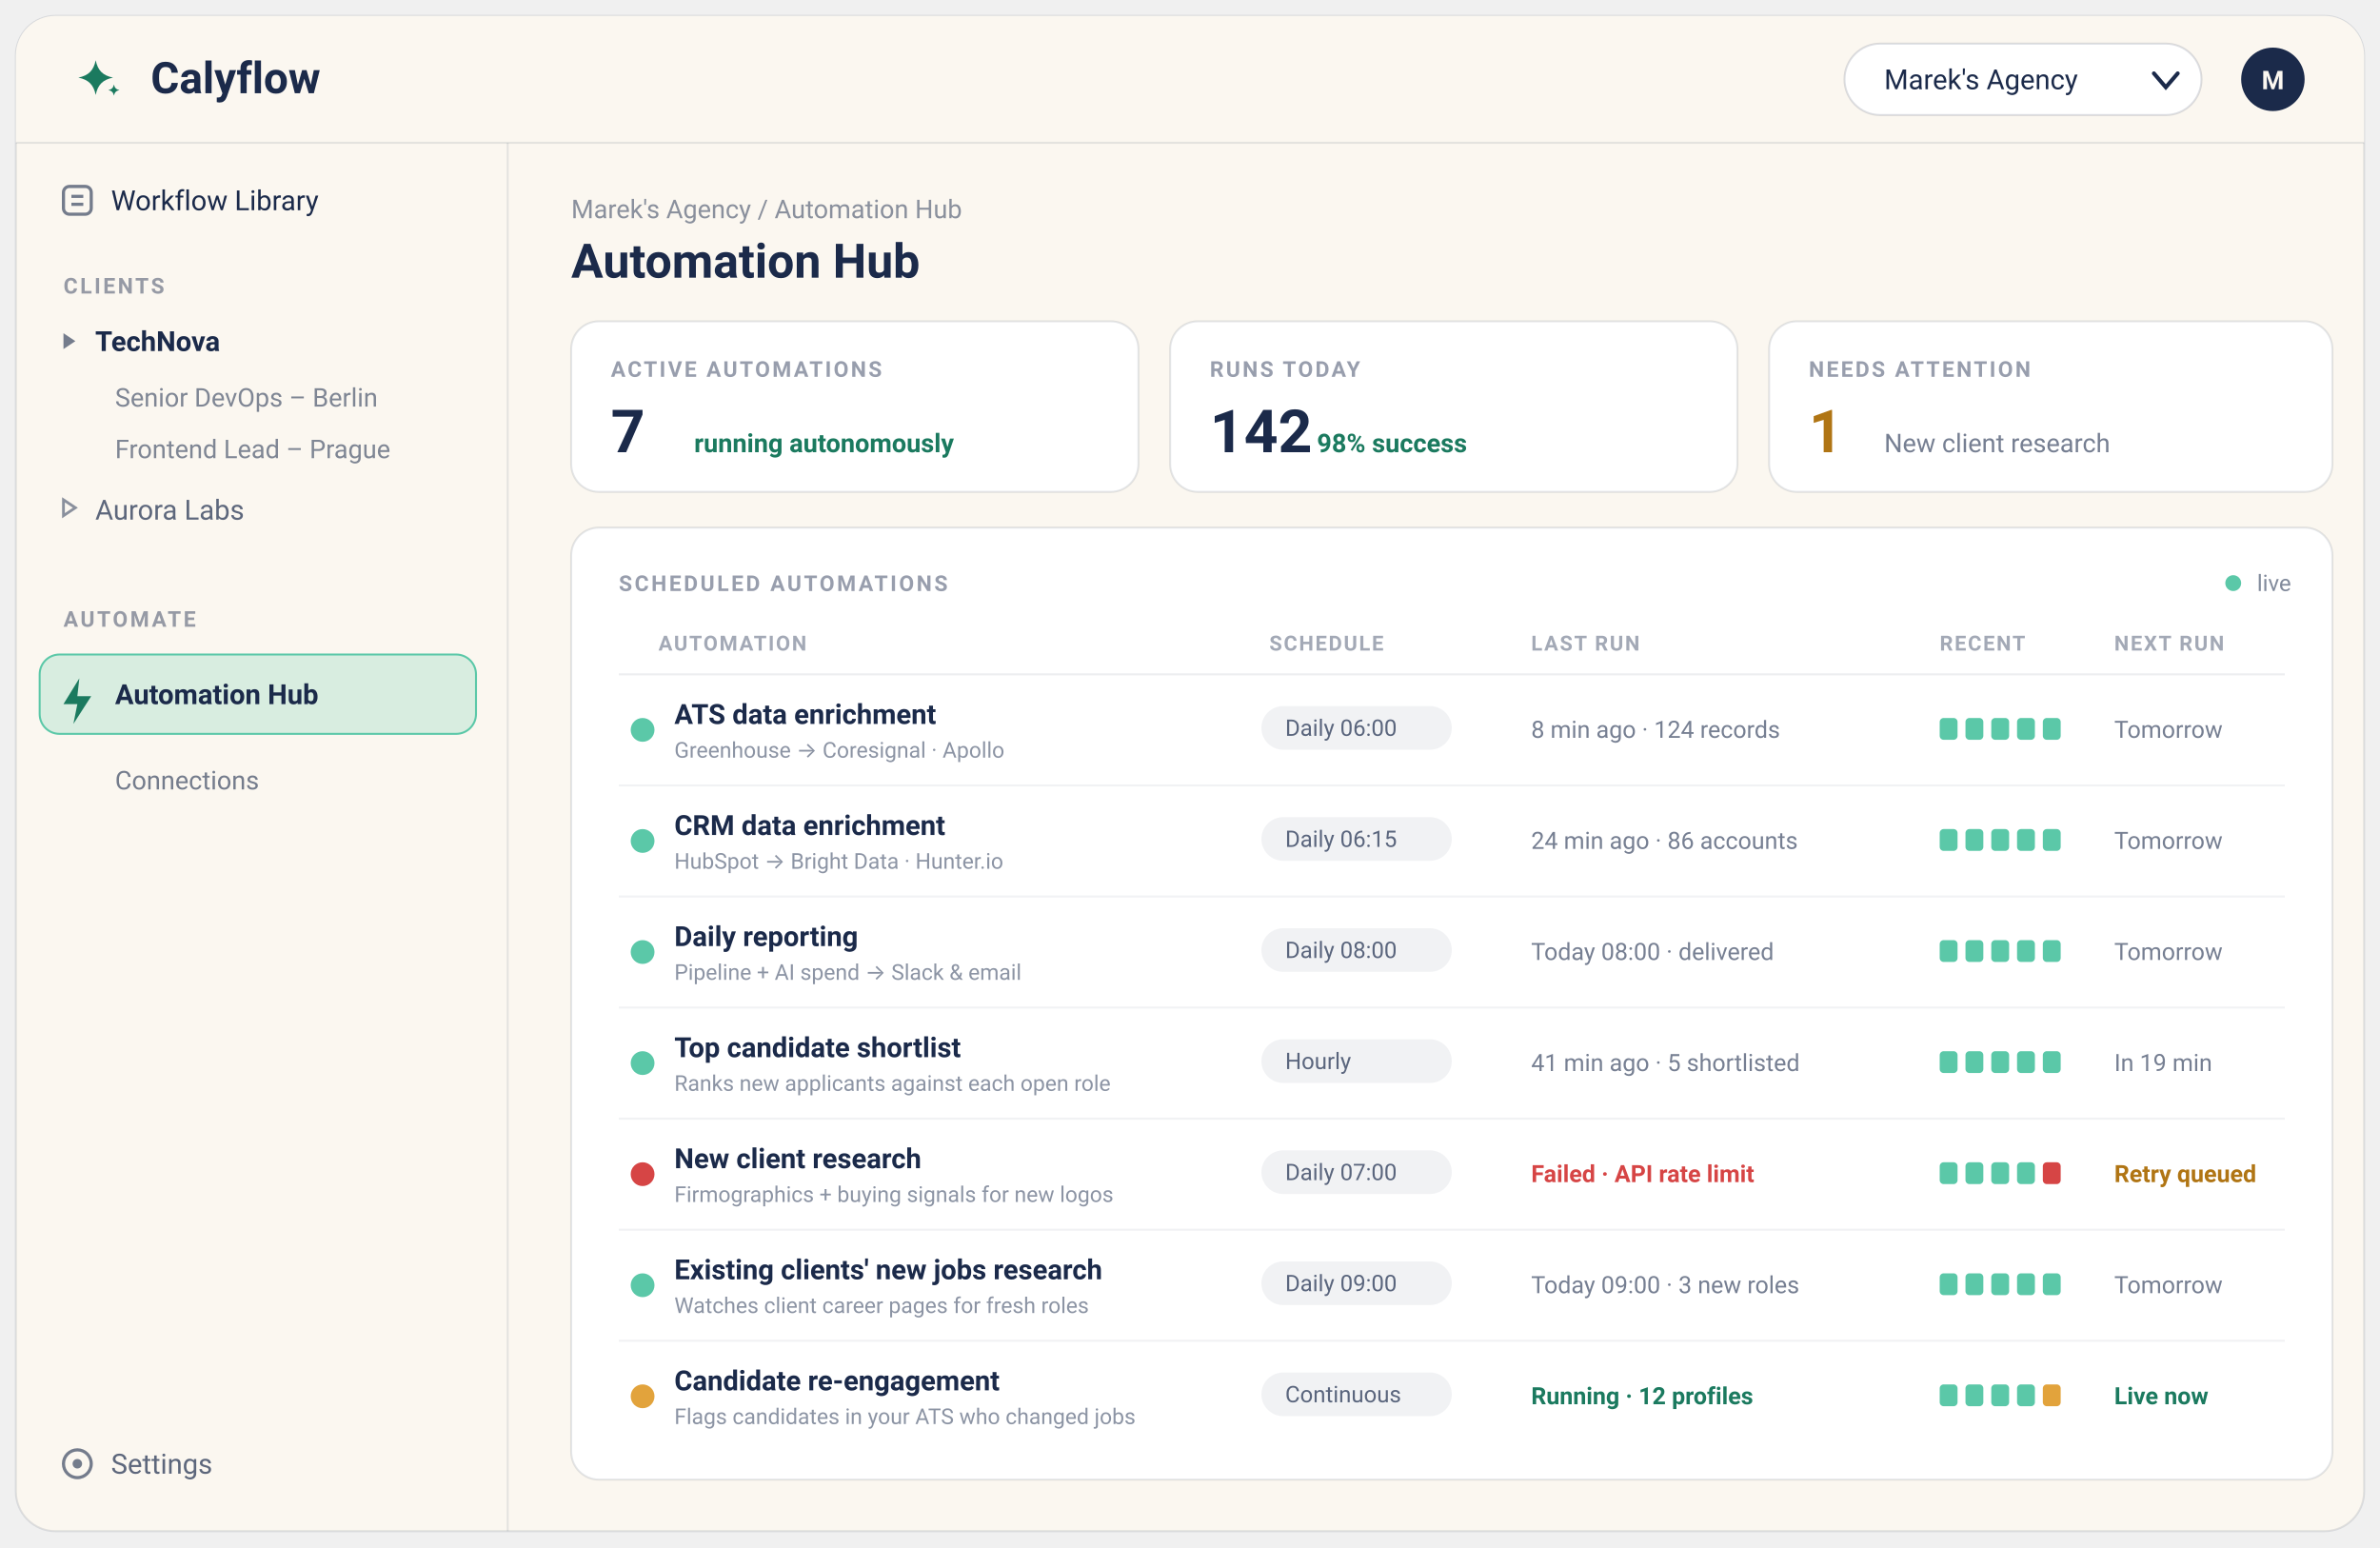
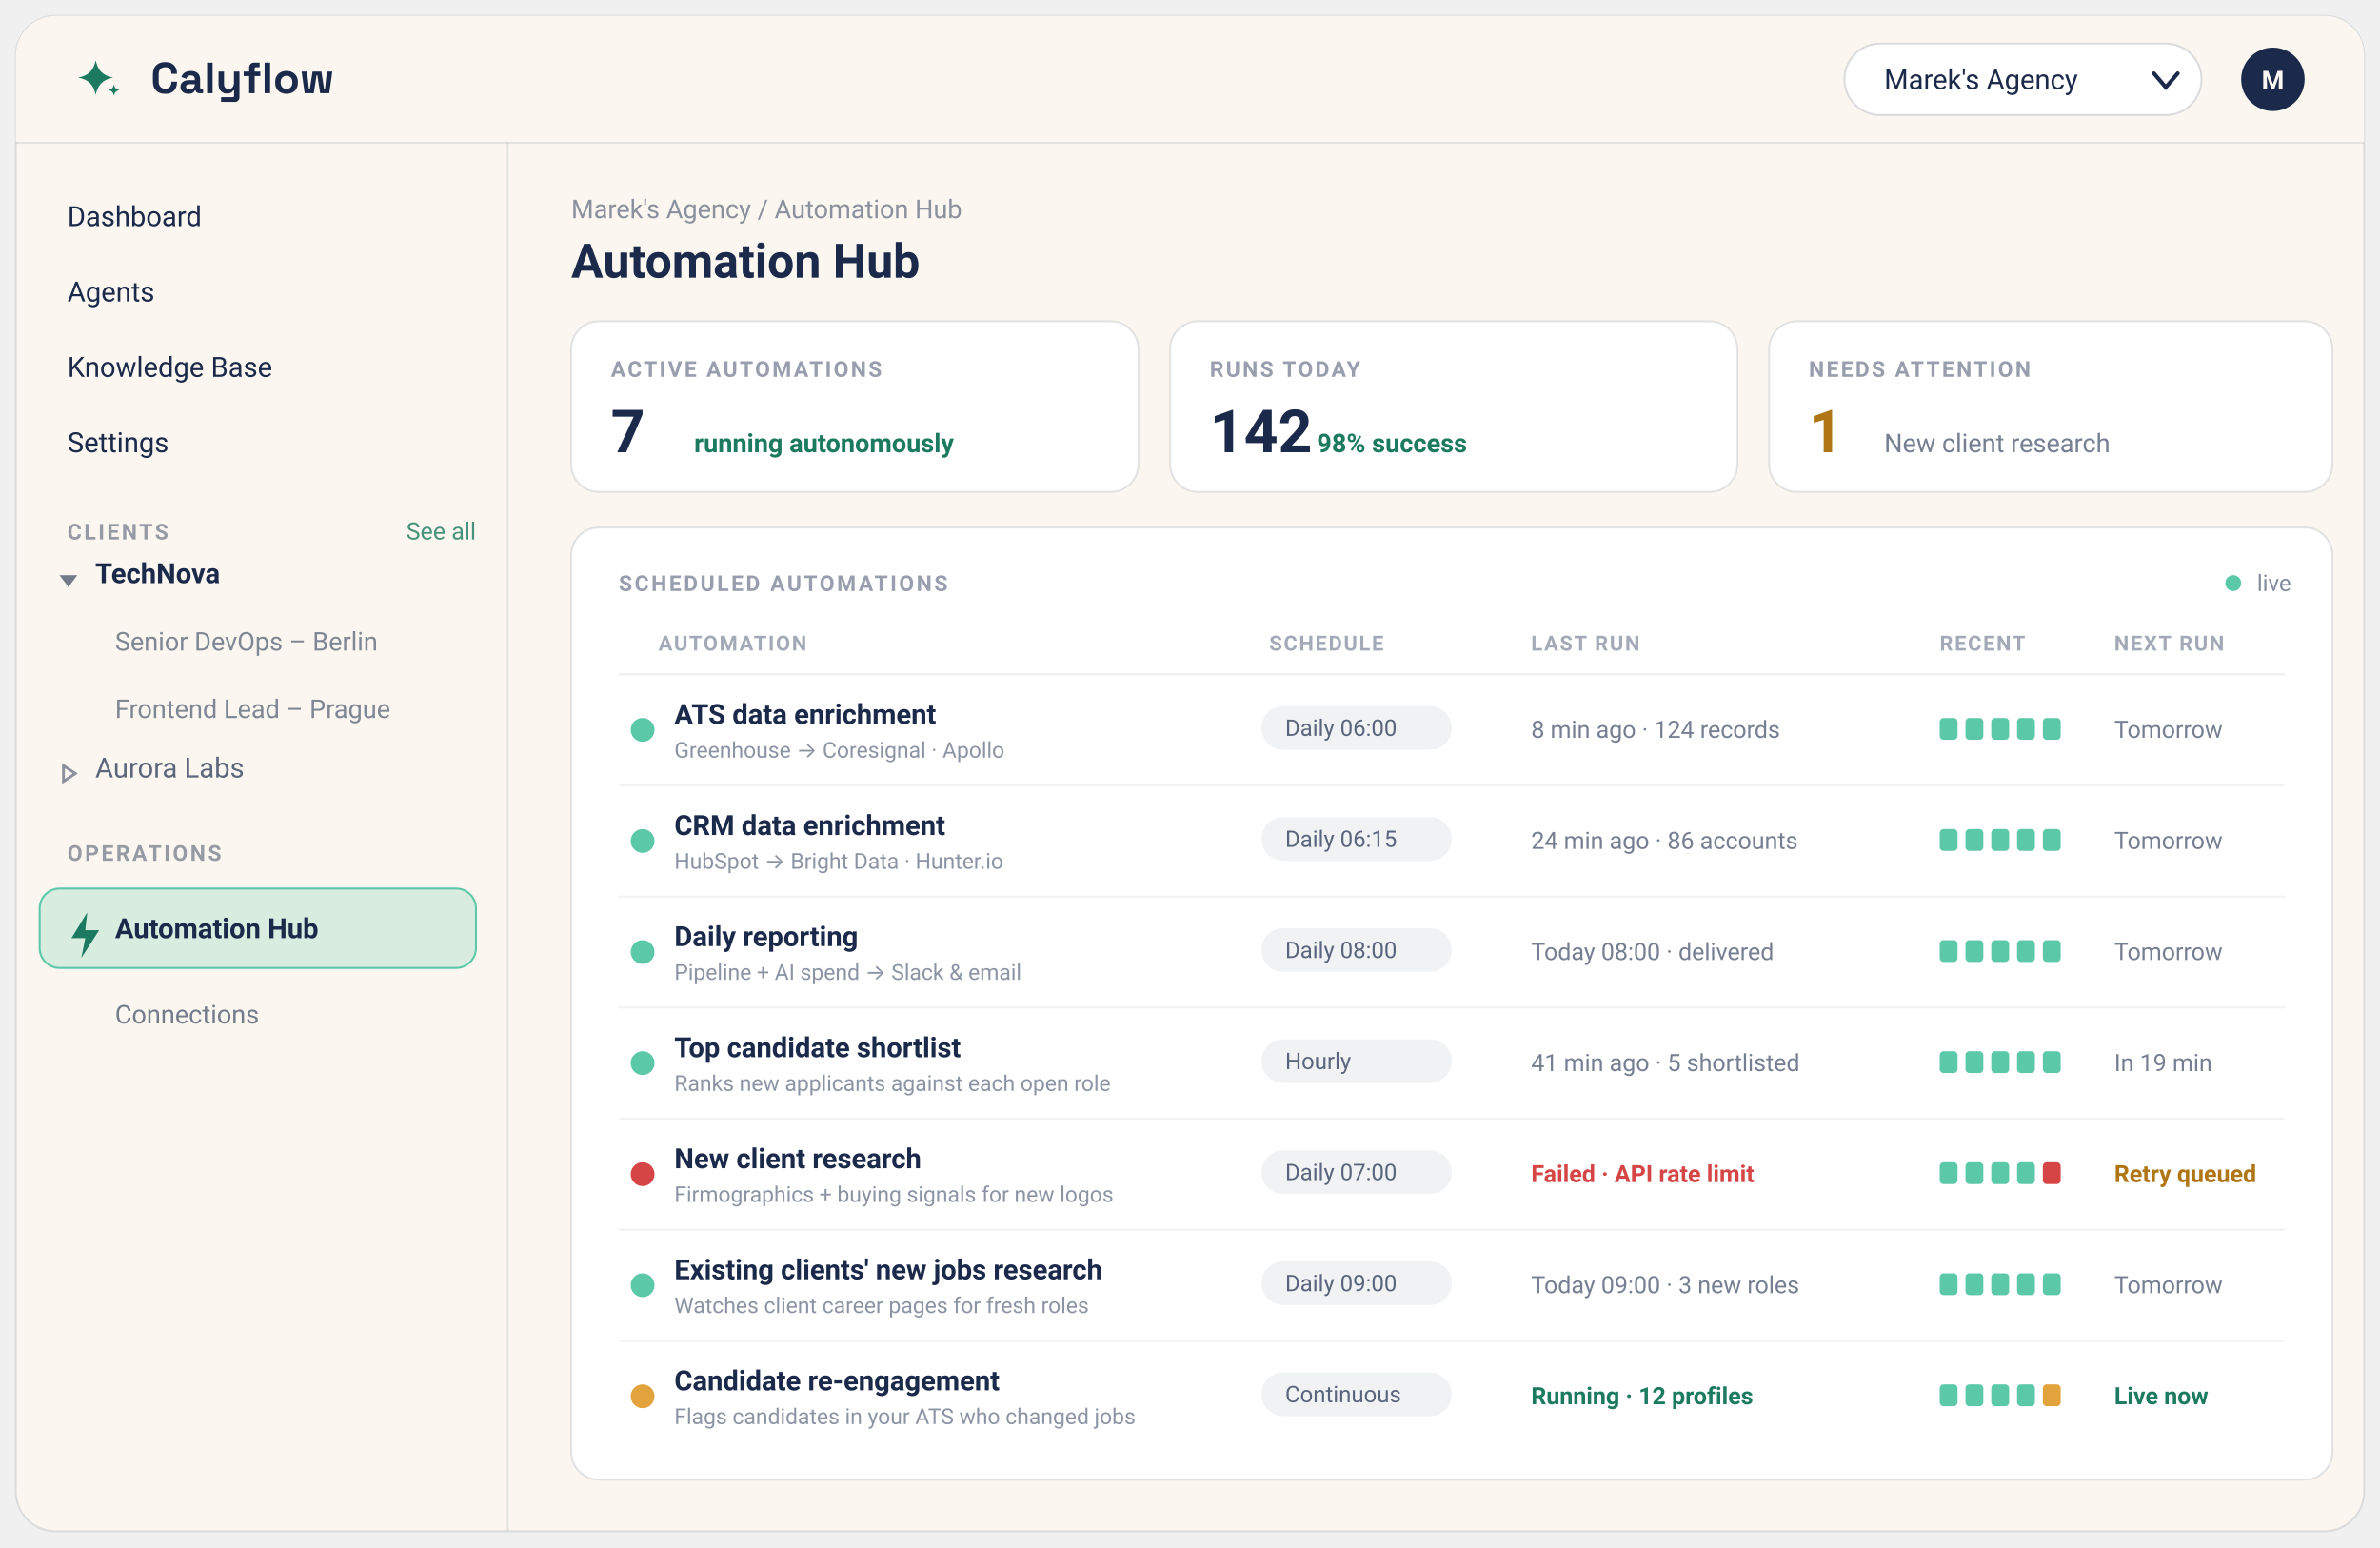
<svg xmlns="http://www.w3.org/2000/svg" viewBox="0 0 1200 780" font-family="ui-sans-serif, -apple-system, 'Segoe UI', Roboto, sans-serif" role="img" aria-labelledby="ahTitle ahDesc">
  <defs>
    <clipPath id="ahFrame">
      <rect x="8" y="8" width="1184" height="764" rx="20" />
    </clipPath>
  </defs>
  <rect x="8" y="8" width="1184" height="764" rx="20" fill="#FBF7F0" stroke="#1B2A4A" stroke-opacity="0.12" />
  <g clip-path="url(#ahFrame)">
    <rect x="8" y="8" width="1184" height="64" fill="#FBF7F0" />
    <line x1="8" y1="72" x2="1192" y2="72" stroke="#1B2A4A" stroke-opacity="0.10" />
    <g transform="translate(36 26) scale(0.875)">
      <rect width="32" height="32" rx="7" fill="#FBF7F0" />
      <path d="M14 5c1.2 5.9 4.1 8.8 10 10-5.9 1.2-8.8 4.1-10 10-1.2-5.9-4.1-8.8-10-10 5.9-1.2 8.8-4.1 10-10Z" fill="#1B7A5F" />
      <path d="M24.5 19c.4 1.9 1.3 2.8 3.2 3.2-1.9.4-2.8 1.3-3.2 3.2-.4-1.9-1.3-2.8-3.2-3.2 1.9-.4 2.8-1.3 3.2-3.2Z" fill="#1B7A5F" />
    </g>
-     <text x="76" y="47" font-size="22" font-weight="700" fill="#1B2A4A">Calyflow</text>
+     <path transform="translate(76 47) scale(0.022 -0.022)" fill="#1B2A4A" d="M332 -14Q202 -14 126.0 58.5Q50 131 50 266V434Q50 569 126.0 641.5Q202 714 332 714Q461 714 531.5 643.5Q602 573 602 450V444H472V454Q472 516 437.5 556.0Q403 596 332 596Q262 596 222.0 553.0Q182 510 182 436V264Q182 191 222.0 147.5Q262 104 332 104Q403 104 437.5 144.5Q472 185 472 246V264H602V250Q602 127 531.5 56.5Q461 -14 332 -14Z M868 -14Q815 -14 773.0 4.5Q731 23 706.5 58.5Q682 94 682 145Q682 196 706.5 230.5Q731 265 774.5 282.5Q818 300 874 300H1010V328Q1010 363 988.0 385.5Q966 408 918 408Q871 408 848.0 386.5Q825 365 818 331L702 370Q714 408 740.5 439.5Q767 471 811.5 490.5Q856 510 920 510Q1018 510 1075.0 461.0Q1132 412 1132 319V134Q1132 104 1160 104H1200V0H1116Q1079 0 1055.0 18.0Q1031 36 1031 66V67H1012Q1008 55 994.0 35.5Q980 16 950.0 1.0Q920 -14 868 -14ZM890 88Q943 88 976.5 117.5Q1010 147 1010 196V206H883Q848 206 828.0 191.0Q808 176 808 149Q808 122 829.0 105.0Q850 88 890 88Z M1292 0V700H1418V0Z M1612 -200V-90H1882Q1910 -90 1910 -60V65H1892Q1884 48 1867.0 31.0Q1850 14 1821.0 3.0Q1792 -8 1747 -8Q1689 -8 1645.5 18.5Q1602 45 1578.0 92.0Q1554 139 1554 200V496H1680V210Q1680 154 1707.5 126.0Q1735 98 1786 98Q1844 98 1876.0 136.5Q1908 175 1908 244V496H2034V-88Q2034 -139 2004.0 -169.5Q1974 -200 1924 -200Z M2256 0V392H2130V496H2256V588Q2256 639 2286.5 669.5Q2317 700 2366 700H2496V596H2410Q2382 596 2382 566V496H2512V392H2382V0Z M2610 0V700H2736V0Z M3112 -14Q3038 -14 2979.0 16.0Q2920 46 2886.0 103.0Q2852 160 2852 240V256Q2852 336 2886.0 393.0Q2920 450 2979.0 480.0Q3038 510 3112 510Q3186 510 3245.0 480.0Q3304 450 3338.0 393.0Q3372 336 3372 256V240Q3372 160 3338.0 103.0Q3304 46 3245.0 16.0Q3186 -14 3112 -14ZM3112 98Q3170 98 3208.0 135.5Q3246 173 3246 243V253Q3246 323 3208.5 360.5Q3171 398 3112 398Q3054 398 3016.0 360.5Q2978 323 2978 253V243Q2978 173 3016.0 135.5Q3054 98 3112 98Z M3528 0 3458 496H3583L3627 85H3645L3709 496H3911L3975 85H3993L4037 496H4162L4092 0H3883L3819 411H3801L3737 0Z" />
    <rect x="930" y="22" width="180" height="36" rx="18" fill="#FFFFFF" stroke="#1B2A4A" stroke-opacity="0.15" />
    <text x="950" y="45" font-size="14" fill="#1B2A4A">Marek's Agency</text>
    <path d="M1086 37 l6 7 l6 -7" fill="none" stroke="#1B2A4A" stroke-width="2" stroke-linecap="round" />
    <circle cx="1146" cy="40" r="16" fill="#1B2A4A" />
    <text x="1146" y="45" font-size="13" font-weight="700" fill="#FBF7F0" text-anchor="middle">M</text>
    <line x1="256" y1="72" x2="256" y2="772" stroke="#1B2A4A" stroke-opacity="0.10" />
    <g font-size="14" fill="#1B2A4A">
-       <rect x="32" y="94" width="14" height="14" rx="3" fill="none" stroke="#1B2A4A" stroke-width="1.6" stroke-opacity="0.6" />
-       <line x1="36" y1="99" x2="42" y2="99" stroke="#1B2A4A" stroke-width="1.6" stroke-opacity="0.6" />
-       <line x1="36" y1="103" x2="42" y2="103" stroke="#1B2A4A" stroke-width="1.6" stroke-opacity="0.6" />
-       <text x="56" y="106">Workflow Library</text>
-       <text x="32" y="148" font-size="11" font-weight="700" letter-spacing="1.2" fill-opacity="0.45">CLIENTS</text>
-       <path d="M32 168 l6 4 l-6 4 z" fill="#1B2A4A" fill-opacity="0.6" />
-       <text x="48" y="177" font-weight="600">TechNova</text>
-       <text x="58" y="205" font-size="13" fill-opacity="0.55">Senior DevOps – Berlin</text>
-       <text x="58" y="231" font-size="13" fill-opacity="0.55">Frontend Lead – Prague</text>
-       <path d="M32 252 l6 4 l-6 4 z" fill="none" stroke="#1B2A4A" stroke-opacity="0.5" stroke-width="1.4" />
-       <text x="48" y="262" fill-opacity="0.7">Aurora Labs</text>
-       <text x="32" y="316" font-size="11" font-weight="700" letter-spacing="1.2" fill-opacity="0.45">AUTOMATE</text>
-       <rect x="20" y="330" width="220" height="40" rx="10" fill="#5BC8A8" fill-opacity="0.22" stroke="#5BC8A8" />
-       <path d="M40 342 l-8 13 h7 l-2 10 l9 -14 h-7 z" fill="#1B7A5F" />
-       <text x="58" y="355" font-size="14" font-weight="700" fill="#1B2A4A">Automation Hub</text>
-       <text x="58" y="398" font-size="13" fill-opacity="0.6">Connections</text>
-       <circle cx="39" cy="738" r="7" fill="none" stroke="#1B2A4A" stroke-width="1.6" stroke-opacity="0.6" />
-       <circle cx="39" cy="738" r="2.4" fill="#1B2A4A" fill-opacity="0.6" />
-       <text x="56" y="743" fill-opacity="0.7">Settings</text>
+       <text x="34" y="114">Dashboard</text>
+       <text x="34" y="152">Agents</text>
+       <text x="34" y="190">Knowledge Base</text>
+       <text x="34" y="228">Settings</text>
+       <text x="34" y="272" font-size="11" font-weight="700" letter-spacing="1.2" fill-opacity="0.45">CLIENTS</text>
+       <text x="240" y="272" font-size="12" text-anchor="end" fill="#1B7A5F" fill-opacity="0.8">See all</text>
+       <path d="M30 290 l9 0 l-4.5 6 z" fill="#1B2A4A" fill-opacity="0.6" />
+       <text x="48" y="294" font-weight="600">TechNova</text>
+       <text x="58" y="328" font-size="13" fill-opacity="0.55">Senior DevOps – Berlin</text>
+       <text x="58" y="362" font-size="13" fill-opacity="0.55">Frontend Lead – Prague</text>
+       <path d="M32 386 l6 4 l-6 4 z" fill="none" stroke="#1B2A4A" stroke-opacity="0.5" stroke-width="1.4" />
+       <text x="48" y="392" fill-opacity="0.7">Aurora Labs</text>
+       <text x="34" y="434" font-size="11" font-weight="700" letter-spacing="1.2" fill-opacity="0.45">OPERATIONS</text>
+       <rect x="20" y="448" width="220" height="40" rx="10" fill="#5BC8A8" fill-opacity="0.22" stroke="#5BC8A8" />
+       <path d="M44 460 l-8 13 h7 l-2 10 l9 -14 h-7 z" fill="#1B7A5F" />
+       <text x="58" y="473" font-size="14" font-weight="700" fill="#1B2A4A">Automation Hub</text>
+       <text x="58" y="516" font-size="13" fill-opacity="0.6">Connections</text>
    </g>
    <text x="288" y="110" font-size="13" fill="#1B2A4A" fill-opacity="0.5">Marek's Agency / Automation Hub</text>
    <text x="288" y="140" font-size="24" font-weight="700" fill="#1B2A4A">Automation Hub</text>
    <g>
      <rect x="288" y="162" width="286" height="86" rx="14" fill="#FFFFFF" stroke="#1B2A4A" stroke-opacity="0.12" />
      <text x="308" y="190" font-size="11" font-weight="700" letter-spacing="1.1" fill="#1B2A4A" fill-opacity="0.45">ACTIVE AUTOMATIONS</text>
      <text x="308" y="228" font-size="30" font-weight="700" fill="#1B2A4A">7</text>
      <text x="350" y="228" font-size="13" fill="#1B7A5F" font-weight="600">running autonomously</text>
      <rect x="590" y="162" width="286" height="86" rx="14" fill="#FFFFFF" stroke="#1B2A4A" stroke-opacity="0.12" />
      <text x="610" y="190" font-size="11" font-weight="700" letter-spacing="1.1" fill="#1B2A4A" fill-opacity="0.45">RUNS TODAY</text>
      <text x="610" y="228" font-size="30" font-weight="700" fill="#1B2A4A">142</text>
      <text x="664" y="228" font-size="13" fill="#1B7A5F" font-weight="600">98% success</text>
      <rect x="892" y="162" width="284" height="86" rx="14" fill="#FFFFFF" stroke="#1B2A4A" stroke-opacity="0.12" />
      <text x="912" y="190" font-size="11" font-weight="700" letter-spacing="1.1" fill="#1B2A4A" fill-opacity="0.45">NEEDS ATTENTION</text>
      <text x="912" y="228" font-size="30" font-weight="700" fill="#B07514">1</text>
      <text x="950" y="228" font-size="13" fill="#1B2A4A" fill-opacity="0.6">New client research</text>
    </g>
    <rect x="288" y="266" width="888" height="480" rx="14" fill="#FFFFFF" stroke="#1B2A4A" stroke-opacity="0.12" />
    <text x="312" y="298" font-size="11" font-weight="700" letter-spacing="1.2" fill="#1B2A4A" fill-opacity="0.45">SCHEDULED AUTOMATIONS</text>
    <circle cx="1126" cy="294" r="4" fill="#5BC8A8" />
    <text x="1138" y="298" font-size="11.5" fill="#1B2A4A" fill-opacity="0.55">live</text>
    <g font-size="10.5" font-weight="700" letter-spacing="0.8" fill="#1B2A4A" fill-opacity="0.4">
      <text x="332" y="328">AUTOMATION</text>
      <text x="640" y="328">SCHEDULE</text>
      <text x="772" y="328">LAST RUN</text>
      <text x="978" y="328">RECENT</text>
      <text x="1066" y="328">NEXT RUN</text>
    </g>
    <line x1="312" y1="340" x2="1152" y2="340" stroke="#1B2A4A" stroke-opacity="0.08" />
    <g>
      <circle cx="324" cy="368" r="6" fill="#5BC8A8" />
      <text x="340" y="365" font-size="14" font-weight="700" fill="#1B2A4A">ATS data enrichment</text>
      <text x="340" y="382" font-size="11" fill="#1B2A4A" fill-opacity="0.5">Greenhouse → Coresignal · Apollo</text>
      <rect x="636" y="356" width="96" height="22" rx="11" fill="#1B2A4A" fill-opacity="0.06" />
      <text x="648" y="371" font-size="11.5" fill="#1B2A4A" fill-opacity="0.7">Daily 06:00</text>
      <text x="772" y="372" font-size="12" fill="#1B2A4A" fill-opacity="0.6">8 min ago · 124 records</text>
      <g>
        <rect x="978" y="362" width="9" height="11" rx="2" fill="#5BC8A8" />
        <rect x="991" y="362" width="9" height="11" rx="2" fill="#5BC8A8" />
        <rect x="1004" y="362" width="9" height="11" rx="2" fill="#5BC8A8" />
        <rect x="1017" y="362" width="9" height="11" rx="2" fill="#5BC8A8" />
        <rect x="1030" y="362" width="9" height="11" rx="2" fill="#5BC8A8" />
      </g>
      <text x="1066" y="372" font-size="12" fill="#1B2A4A" fill-opacity="0.6">Tomorrow</text>
      <line x1="312" y1="396" x2="1152" y2="396" stroke="#1B2A4A" stroke-opacity="0.06" />
    </g>
    <g>
      <circle cx="324" cy="424" r="6" fill="#5BC8A8" />
      <text x="340" y="421" font-size="14" font-weight="700" fill="#1B2A4A">CRM data enrichment</text>
      <text x="340" y="438" font-size="11" fill="#1B2A4A" fill-opacity="0.5">HubSpot → Bright Data · Hunter.io</text>
      <rect x="636" y="412" width="96" height="22" rx="11" fill="#1B2A4A" fill-opacity="0.06" />
      <text x="648" y="427" font-size="11.5" fill="#1B2A4A" fill-opacity="0.7">Daily 06:15</text>
      <text x="772" y="428" font-size="12" fill="#1B2A4A" fill-opacity="0.6">24 min ago · 86 accounts</text>
      <g>
        <rect x="978" y="418" width="9" height="11" rx="2" fill="#5BC8A8" />
        <rect x="991" y="418" width="9" height="11" rx="2" fill="#5BC8A8" />
        <rect x="1004" y="418" width="9" height="11" rx="2" fill="#5BC8A8" />
        <rect x="1017" y="418" width="9" height="11" rx="2" fill="#5BC8A8" />
        <rect x="1030" y="418" width="9" height="11" rx="2" fill="#5BC8A8" />
      </g>
      <text x="1066" y="428" font-size="12" fill="#1B2A4A" fill-opacity="0.6">Tomorrow</text>
      <line x1="312" y1="452" x2="1152" y2="452" stroke="#1B2A4A" stroke-opacity="0.06" />
    </g>
    <g>
      <circle cx="324" cy="480" r="6" fill="#5BC8A8" />
      <text x="340" y="477" font-size="14" font-weight="700" fill="#1B2A4A">Daily reporting</text>
      <text x="340" y="494" font-size="11" fill="#1B2A4A" fill-opacity="0.5">Pipeline + AI spend → Slack &amp; email</text>
      <rect x="636" y="468" width="96" height="22" rx="11" fill="#1B2A4A" fill-opacity="0.06" />
      <text x="648" y="483" font-size="11.5" fill="#1B2A4A" fill-opacity="0.7">Daily 08:00</text>
      <text x="772" y="484" font-size="12" fill="#1B2A4A" fill-opacity="0.6">Today 08:00 · delivered</text>
      <g>
        <rect x="978" y="474" width="9" height="11" rx="2" fill="#5BC8A8" />
        <rect x="991" y="474" width="9" height="11" rx="2" fill="#5BC8A8" />
        <rect x="1004" y="474" width="9" height="11" rx="2" fill="#5BC8A8" />
        <rect x="1017" y="474" width="9" height="11" rx="2" fill="#5BC8A8" />
        <rect x="1030" y="474" width="9" height="11" rx="2" fill="#5BC8A8" />
      </g>
      <text x="1066" y="484" font-size="12" fill="#1B2A4A" fill-opacity="0.6">Tomorrow</text>
      <line x1="312" y1="508" x2="1152" y2="508" stroke="#1B2A4A" stroke-opacity="0.06" />
    </g>
    <g>
      <circle cx="324" cy="536" r="6" fill="#5BC8A8" />
      <text x="340" y="533" font-size="14" font-weight="700" fill="#1B2A4A">Top candidate shortlist</text>
      <text x="340" y="550" font-size="11" fill="#1B2A4A" fill-opacity="0.5">Ranks new applicants against each open role</text>
      <rect x="636" y="524" width="96" height="22" rx="11" fill="#1B2A4A" fill-opacity="0.06" />
      <text x="648" y="539" font-size="11.5" fill="#1B2A4A" fill-opacity="0.7">Hourly</text>
      <text x="772" y="540" font-size="12" fill="#1B2A4A" fill-opacity="0.6">41 min ago · 5 shortlisted</text>
      <g>
        <rect x="978" y="530" width="9" height="11" rx="2" fill="#5BC8A8" />
        <rect x="991" y="530" width="9" height="11" rx="2" fill="#5BC8A8" />
        <rect x="1004" y="530" width="9" height="11" rx="2" fill="#5BC8A8" />
        <rect x="1017" y="530" width="9" height="11" rx="2" fill="#5BC8A8" />
        <rect x="1030" y="530" width="9" height="11" rx="2" fill="#5BC8A8" />
      </g>
      <text x="1066" y="540" font-size="12" fill="#1B2A4A" fill-opacity="0.6">In 19 min</text>
      <line x1="312" y1="564" x2="1152" y2="564" stroke="#1B2A4A" stroke-opacity="0.06" />
    </g>
    <g>
      <circle cx="324" cy="592" r="6" fill="#D64545" />
      <text x="340" y="589" font-size="14" font-weight="700" fill="#1B2A4A">New client research</text>
      <text x="340" y="606" font-size="11" fill="#1B2A4A" fill-opacity="0.5">Firmographics + buying signals for new logos</text>
      <rect x="636" y="580" width="96" height="22" rx="11" fill="#1B2A4A" fill-opacity="0.06" />
      <text x="648" y="595" font-size="11.5" fill="#1B2A4A" fill-opacity="0.7">Daily 07:00</text>
      <text x="772" y="596" font-size="12" fill="#D64545" font-weight="600">Failed · API rate limit</text>
      <g>
        <rect x="978" y="586" width="9" height="11" rx="2" fill="#5BC8A8" />
        <rect x="991" y="586" width="9" height="11" rx="2" fill="#5BC8A8" />
        <rect x="1004" y="586" width="9" height="11" rx="2" fill="#5BC8A8" />
        <rect x="1017" y="586" width="9" height="11" rx="2" fill="#5BC8A8" />
        <rect x="1030" y="586" width="9" height="11" rx="2" fill="#D64545" />
      </g>
      <text x="1066" y="596" font-size="12" fill="#B07514" font-weight="600">Retry queued</text>
      <line x1="312" y1="620" x2="1152" y2="620" stroke="#1B2A4A" stroke-opacity="0.06" />
    </g>
    <g>
      <circle cx="324" cy="648" r="6" fill="#5BC8A8" />
      <text x="340" y="645" font-size="14" font-weight="700" fill="#1B2A4A">Existing clients' new jobs research</text>
      <text x="340" y="662" font-size="11" fill="#1B2A4A" fill-opacity="0.5">Watches client career pages for fresh roles</text>
      <rect x="636" y="636" width="96" height="22" rx="11" fill="#1B2A4A" fill-opacity="0.06" />
      <text x="648" y="651" font-size="11.5" fill="#1B2A4A" fill-opacity="0.7">Daily 09:00</text>
      <text x="772" y="652" font-size="12" fill="#1B2A4A" fill-opacity="0.6">Today 09:00 · 3 new roles</text>
      <g>
        <rect x="978" y="642" width="9" height="11" rx="2" fill="#5BC8A8" />
        <rect x="991" y="642" width="9" height="11" rx="2" fill="#5BC8A8" />
        <rect x="1004" y="642" width="9" height="11" rx="2" fill="#5BC8A8" />
        <rect x="1017" y="642" width="9" height="11" rx="2" fill="#5BC8A8" />
        <rect x="1030" y="642" width="9" height="11" rx="2" fill="#5BC8A8" />
      </g>
      <text x="1066" y="652" font-size="12" fill="#1B2A4A" fill-opacity="0.6">Tomorrow</text>
      <line x1="312" y1="676" x2="1152" y2="676" stroke="#1B2A4A" stroke-opacity="0.06" />
    </g>
    <g>
      <circle cx="324" cy="704" r="6" fill="#E2A33C" />
      <text x="340" y="701" font-size="14" font-weight="700" fill="#1B2A4A">Candidate re-engagement</text>
      <text x="340" y="718" font-size="11" fill="#1B2A4A" fill-opacity="0.5">Flags candidates in your ATS who changed jobs</text>
      <rect x="636" y="692" width="96" height="22" rx="11" fill="#1B2A4A" fill-opacity="0.06" />
      <text x="648" y="707" font-size="11.5" fill="#1B2A4A" fill-opacity="0.7">Continuous</text>
      <text x="772" y="708" font-size="12" fill="#1B7A5F" font-weight="600">Running · 12 profiles</text>
      <g>
        <rect x="978" y="698" width="9" height="11" rx="2" fill="#5BC8A8" />
        <rect x="991" y="698" width="9" height="11" rx="2" fill="#5BC8A8" />
        <rect x="1004" y="698" width="9" height="11" rx="2" fill="#5BC8A8" />
        <rect x="1017" y="698" width="9" height="11" rx="2" fill="#5BC8A8" />
        <rect x="1030" y="698" width="9" height="11" rx="2" fill="#E2A33C" />
      </g>
      <text x="1066" y="708" font-size="12" fill="#1B7A5F" font-weight="600">Live now</text>
    </g>
  </g>
</svg>
